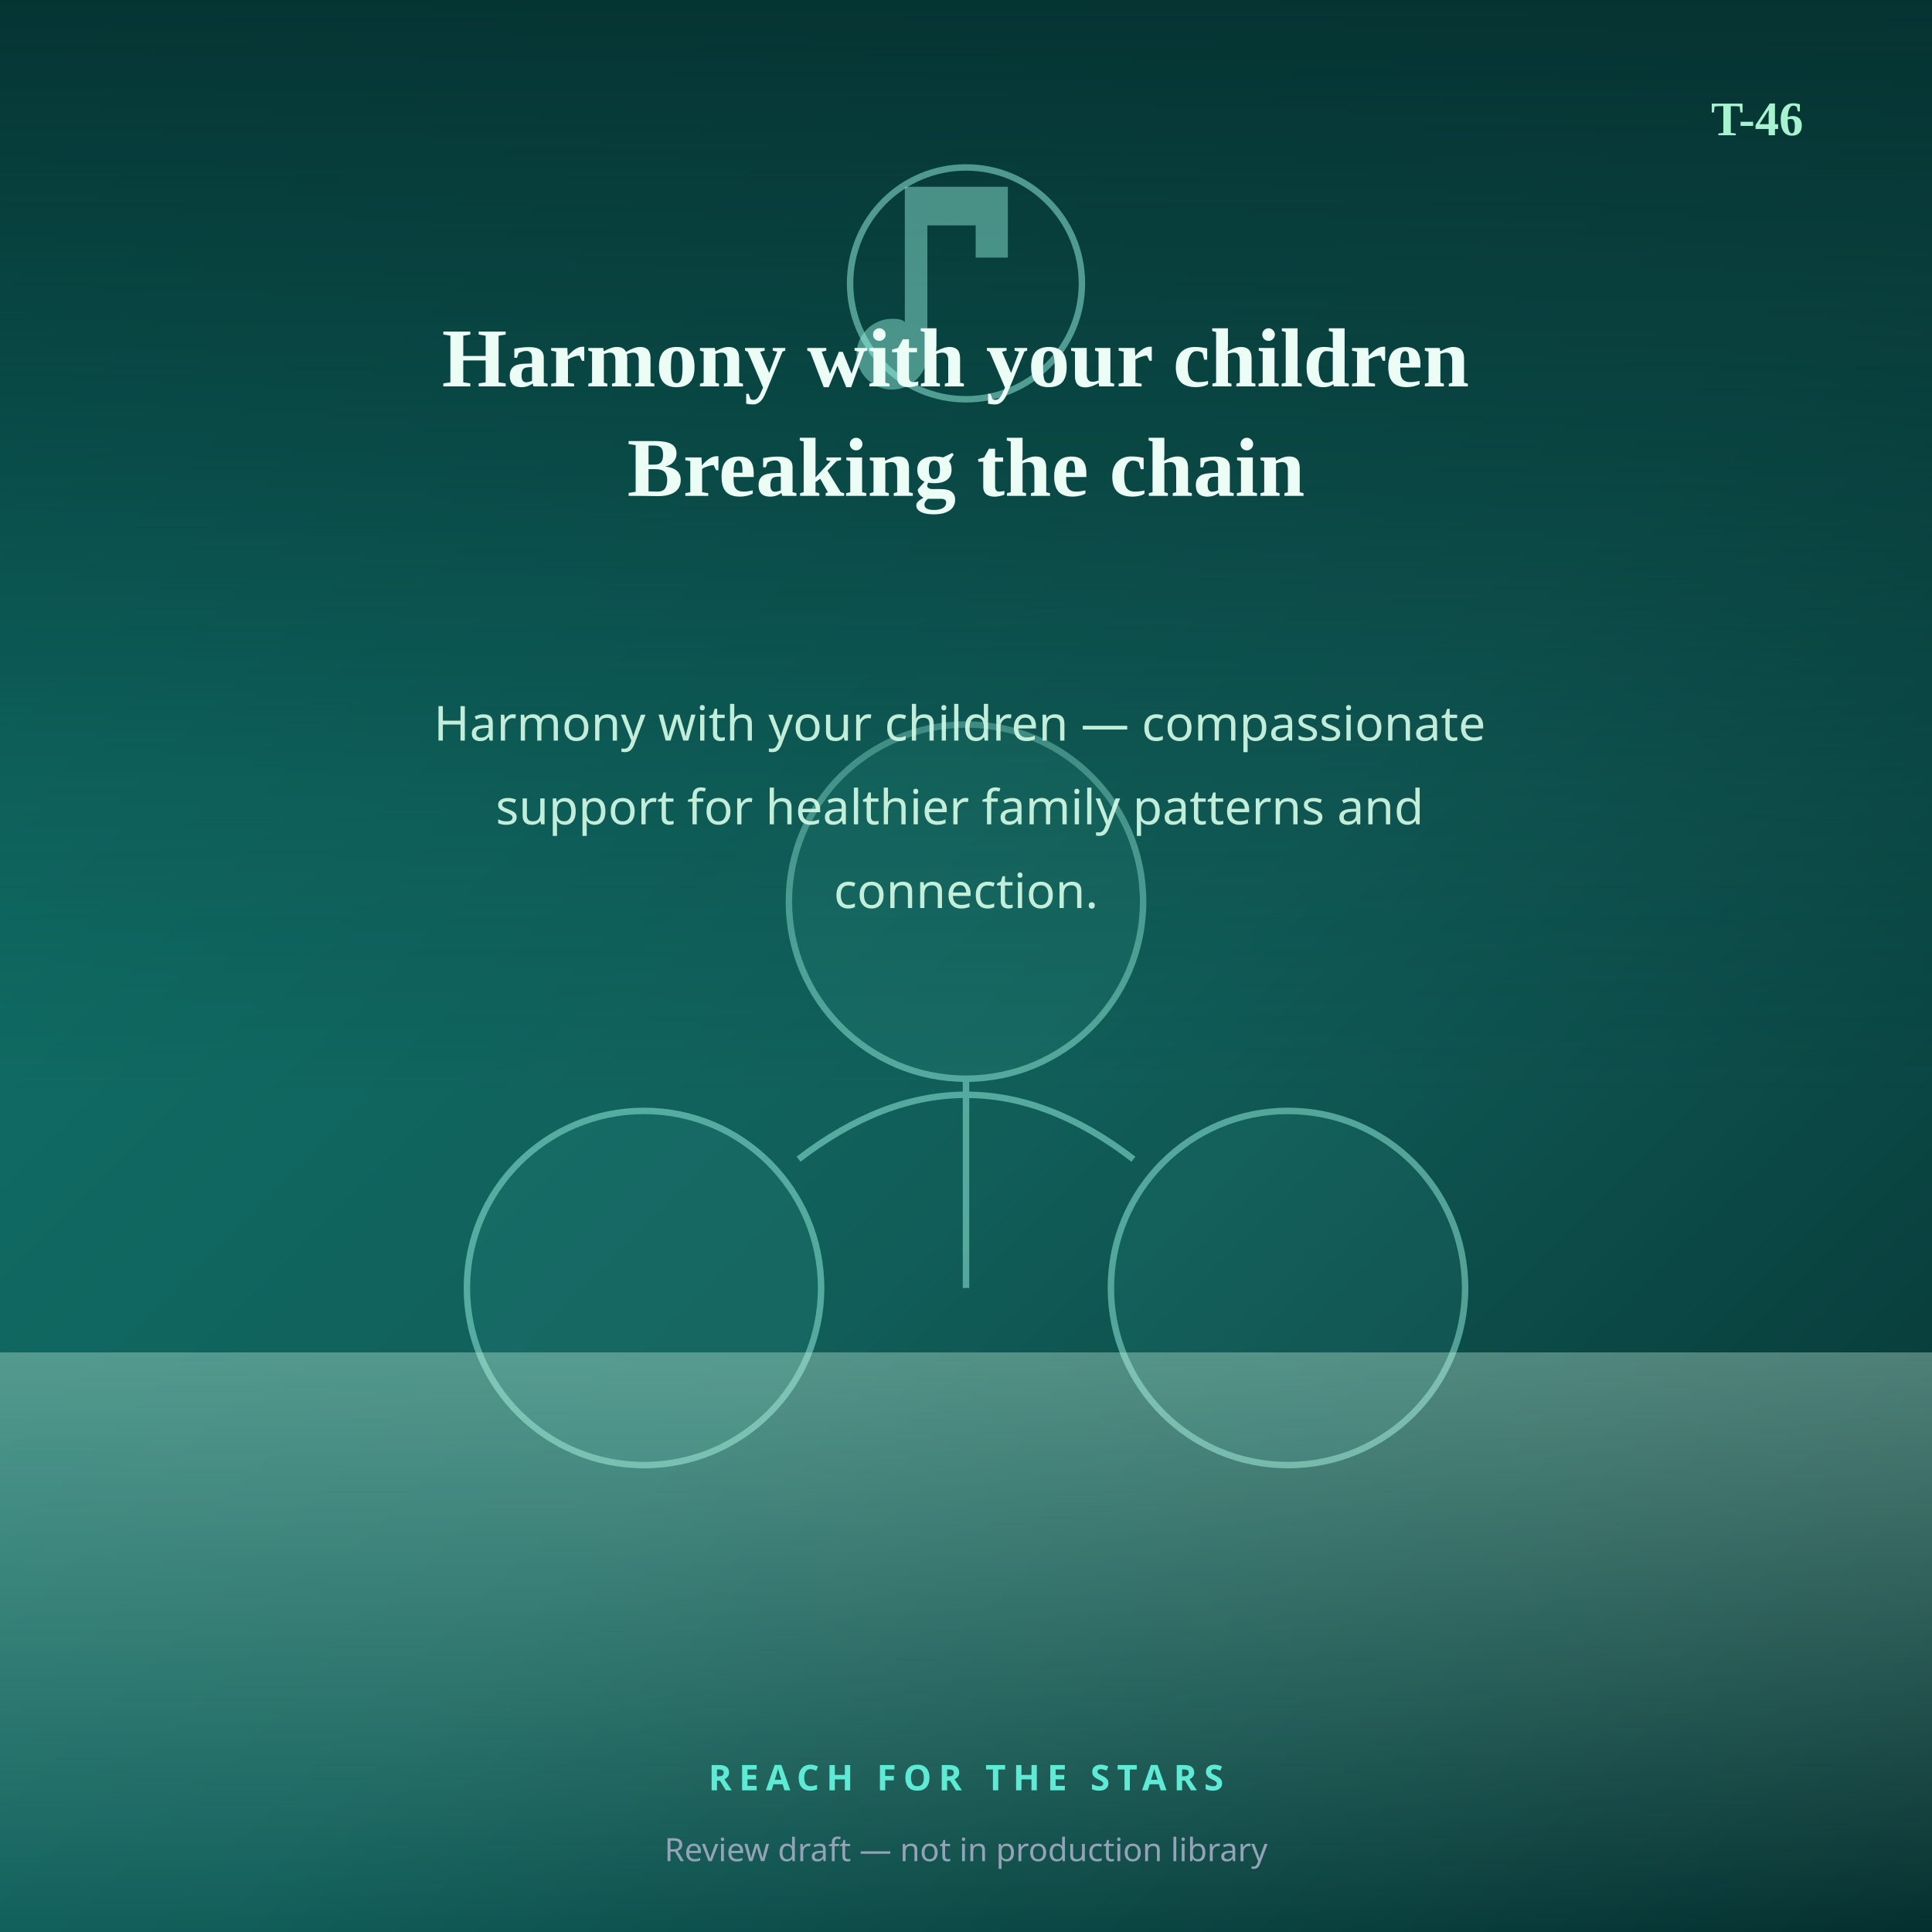
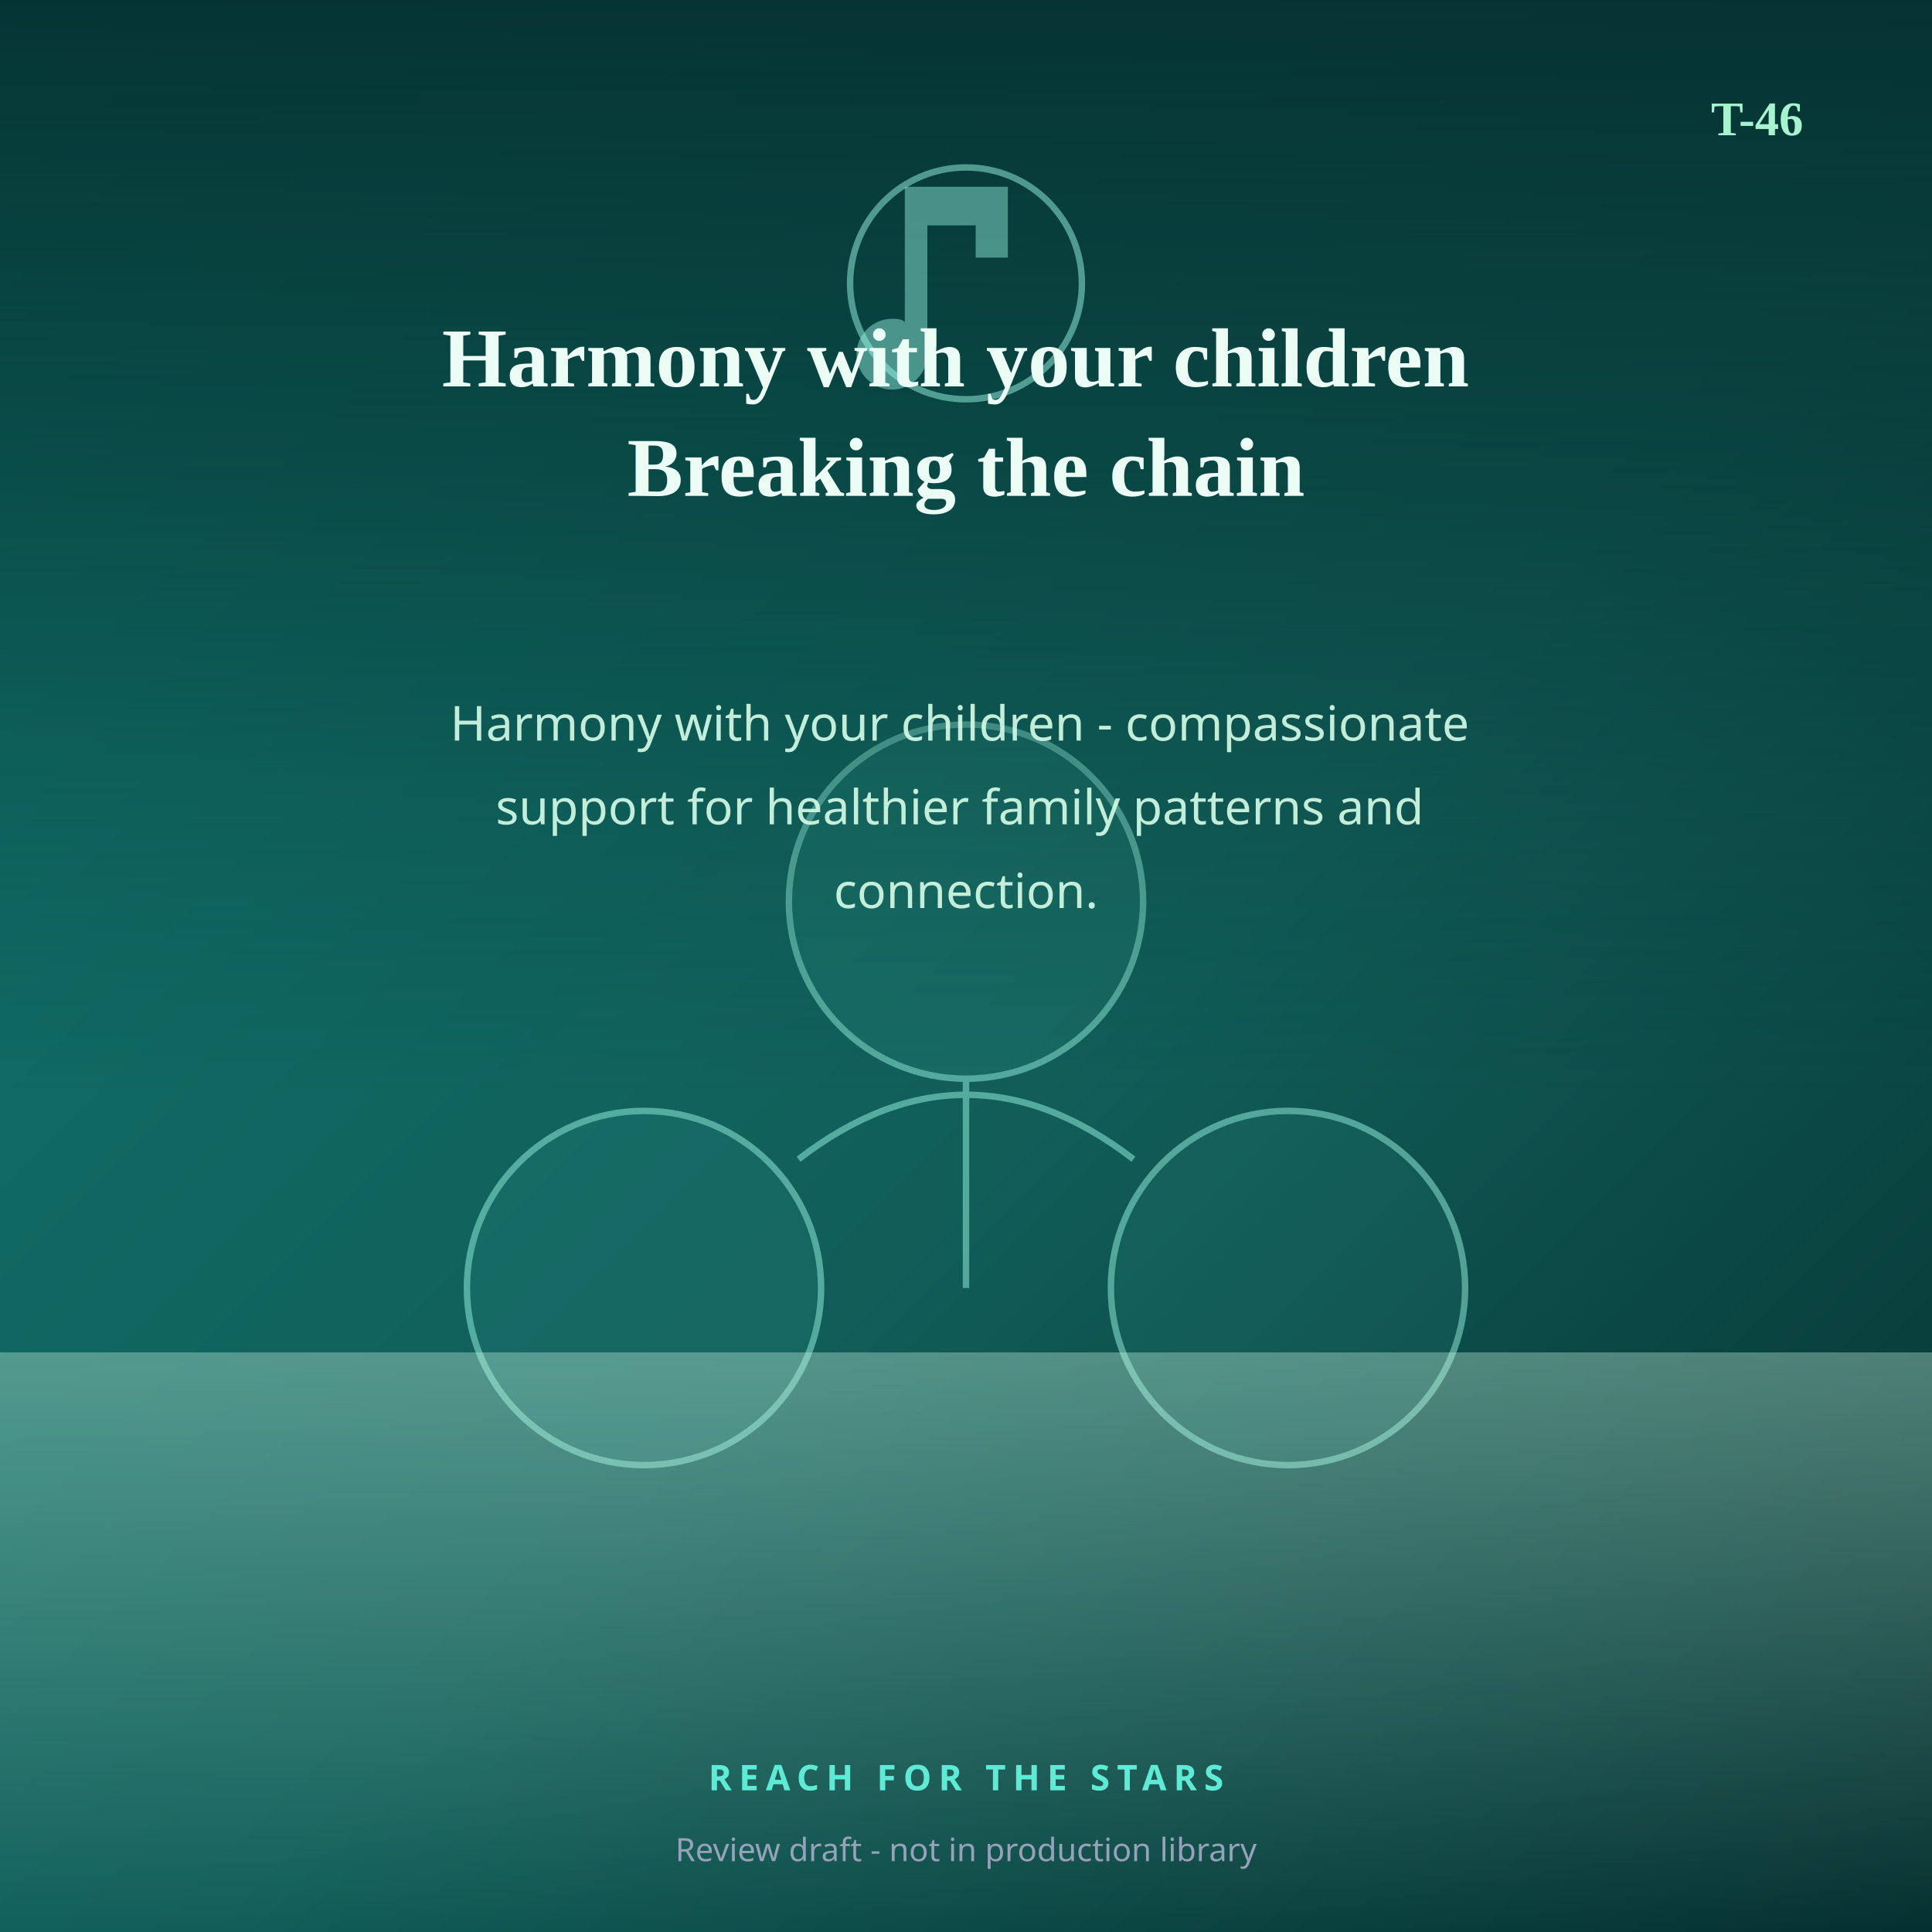
<svg xmlns="http://www.w3.org/2000/svg" width="600" height="600" viewBox="0 0 600 600">
  <defs>
    <linearGradient id="bg" x1="0%" y1="0%" x2="100%" y2="100%">
      <stop offset="0%" style="stop-color:#0f766e" />
      <stop offset="55%" style="stop-color:#115e59" />
      <stop offset="100%" style="stop-color:#042f2e" />
    </linearGradient>
    <linearGradient id="accent" x1="0%" y1="0%" x2="0%" y2="100%">
      <stop offset="0%" style="stop-color:#d1fae5;stop-opacity:0.35" />
      <stop offset="100%" style="stop-color:#d1fae5;stop-opacity:0" />
    </linearGradient>
    <linearGradient id="textFade" x1="0" y1="0" x2="0" y2="1">
      <stop offset="0%" style="stop-color:#042f2e;stop-opacity:0.92" />
      <stop offset="42%" style="stop-color:#042f2e;stop-opacity:0.55" />
      <stop offset="72%" style="stop-color:#042f2e;stop-opacity:0.2" />
      <stop offset="100%" style="stop-color:#042f2e;stop-opacity:0" />
    </linearGradient>
  </defs>
  <rect width="100%" height="100%" fill="url(#bg)" />
  <g opacity="0.5">
    <circle cx="200" cy="400" r="55" fill="#5eead4" fill-opacity="0.12" stroke="#99f6e4" stroke-width="2" />
    <circle cx="400" cy="400" r="55" fill="#5eead4" fill-opacity="0.12" stroke="#99f6e4" stroke-width="2" />
    <circle cx="300" cy="280" r="55" fill="#5eead4" fill-opacity="0.15" stroke="#99f6e4" stroke-width="2" />
    <path fill="none" stroke="#99f6e4" stroke-width="2" d="M248 360 Q300 320 352 360 M300 335 L300 400" />
  </g>
  <rect x="0" y="0" width="600" height="340" fill="url(#textFade)" />
  <rect x="0" y="420" width="600" height="180" fill="url(#accent)" />
  <circle cx="300" cy="88" r="36" fill="none" stroke="#99f6e4" stroke-width="2" opacity="0.5" />
  <path d="M288 70v40c0 6-5 11-11 11s-11-5-11-11 5-11 11-11c1 0 3 0 4 1V58h32v22h-10V70h-16z" fill="#99f6e4" opacity="0.45" />
  <text x="560" y="42" text-anchor="end" fill="#a7f3d0" font-family="Georgia, 'Times New Roman', serif" font-size="15" font-weight="600">T-46</text>
  <text fill="#ecfdf5" font-family="Georgia, 'Times New Roman', serif" font-size="26" font-weight="700">
    <tspan x="300" y="120" text-anchor="middle">Harmony with your children</tspan>
    <tspan x="300" y="154" text-anchor="middle">Breaking the chain</tspan>
  </text>
  <text fill="#d1fae5" font-family="system-ui, Segoe UI, sans-serif" font-size="15" opacity="0.92">
-     <tspan x="300" y="230" text-anchor="middle">Harmony with your children — compassionate</tspan>
+     <tspan x="300" y="230" text-anchor="middle">Harmony with your children - compassionate</tspan>
    <tspan x="300" y="256" text-anchor="middle">support for healthier family patterns and</tspan>
    <tspan x="300" y="282" text-anchor="middle">connection.</tspan>
  </text>
  <text x="300" y="556" text-anchor="middle" fill="#5eead4" font-family="system-ui, sans-serif" font-size="11" letter-spacing="0.2em" font-weight="600">REACH FOR THE STARS</text>
-   <text x="300" y="578" text-anchor="middle" fill="#94a3b8" font-family="system-ui, sans-serif" font-size="10">Review draft — not in production library</text>
+   <text x="300" y="578" text-anchor="middle" fill="#94a3b8" font-family="system-ui, sans-serif" font-size="10">Review draft - not in production library</text>
</svg>
